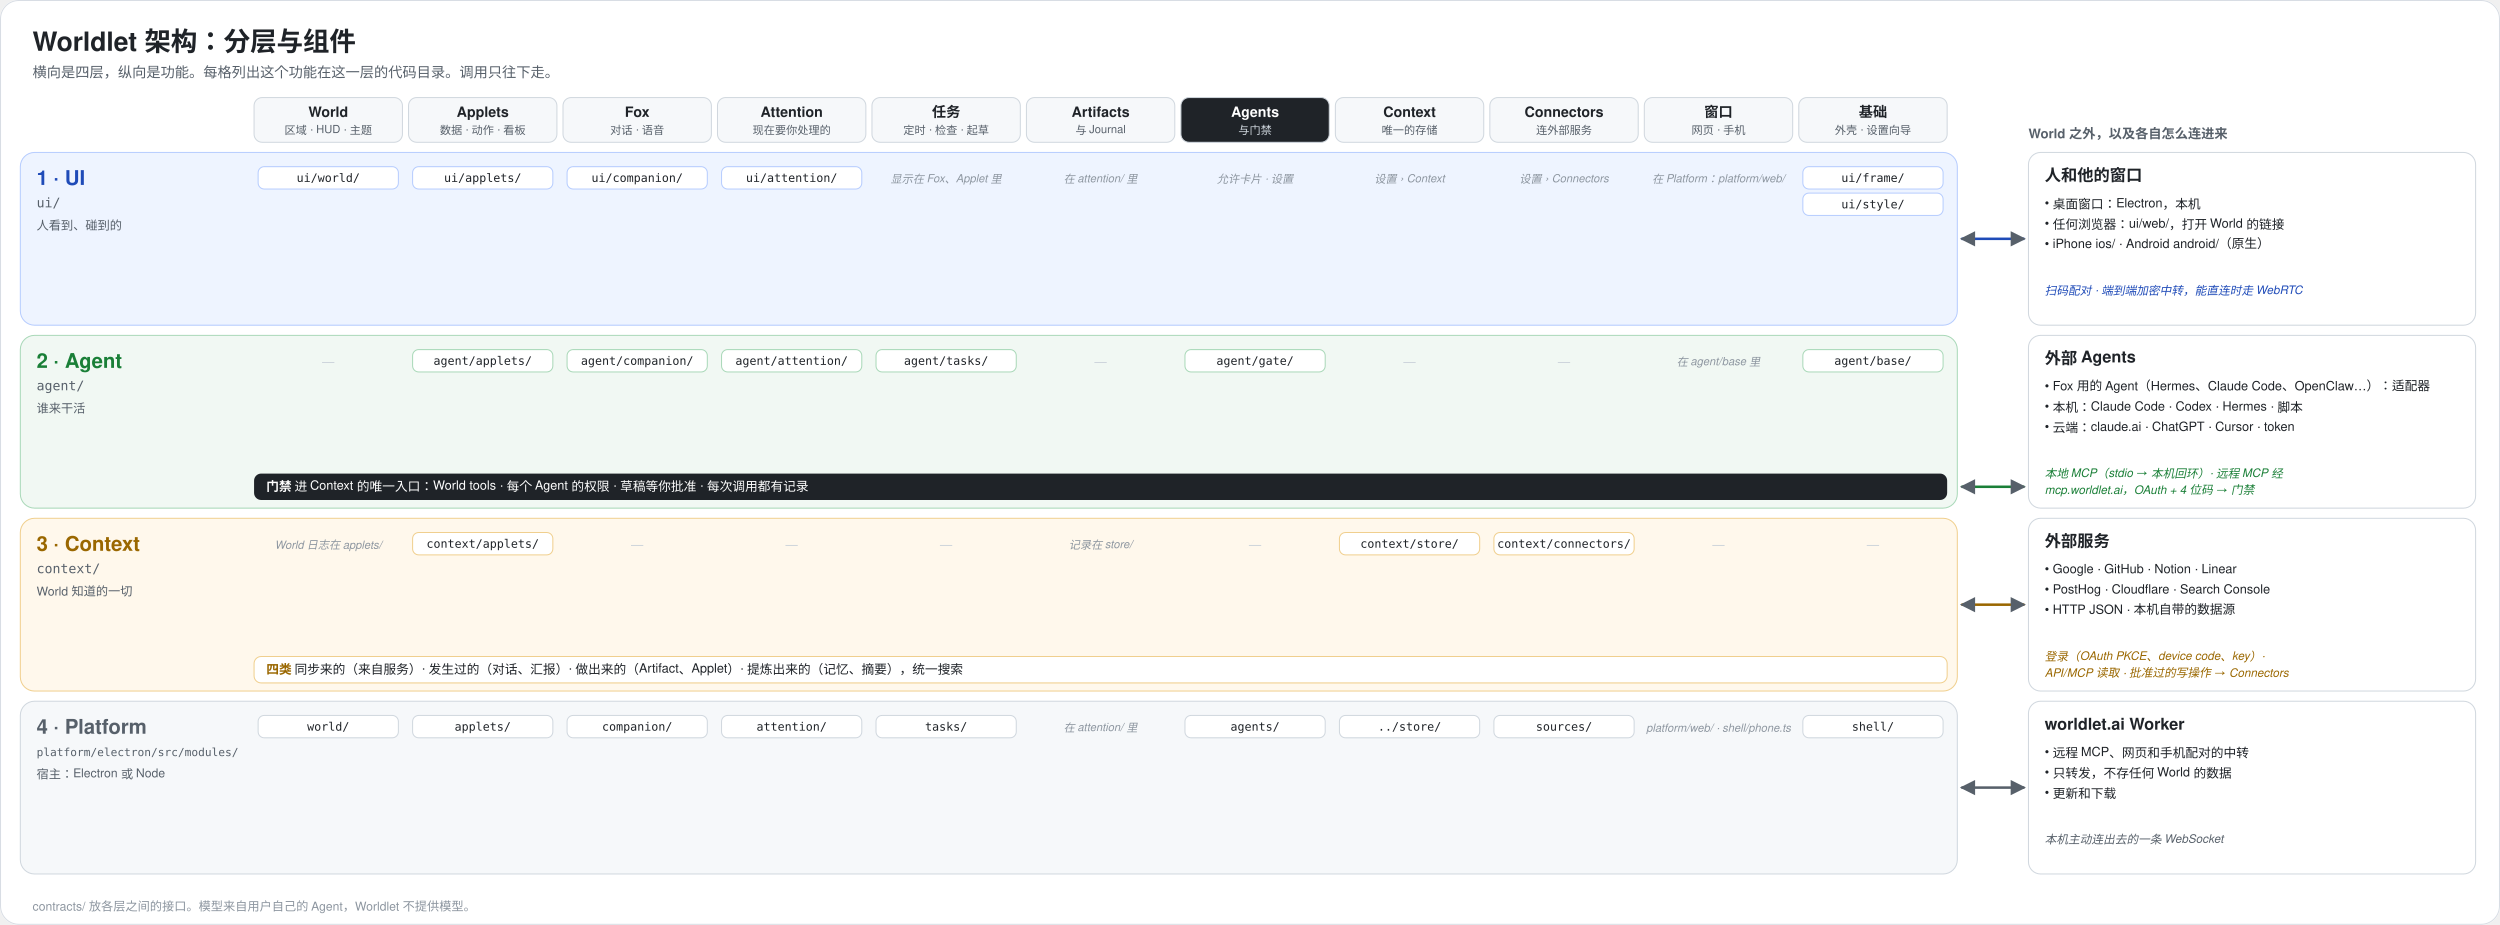
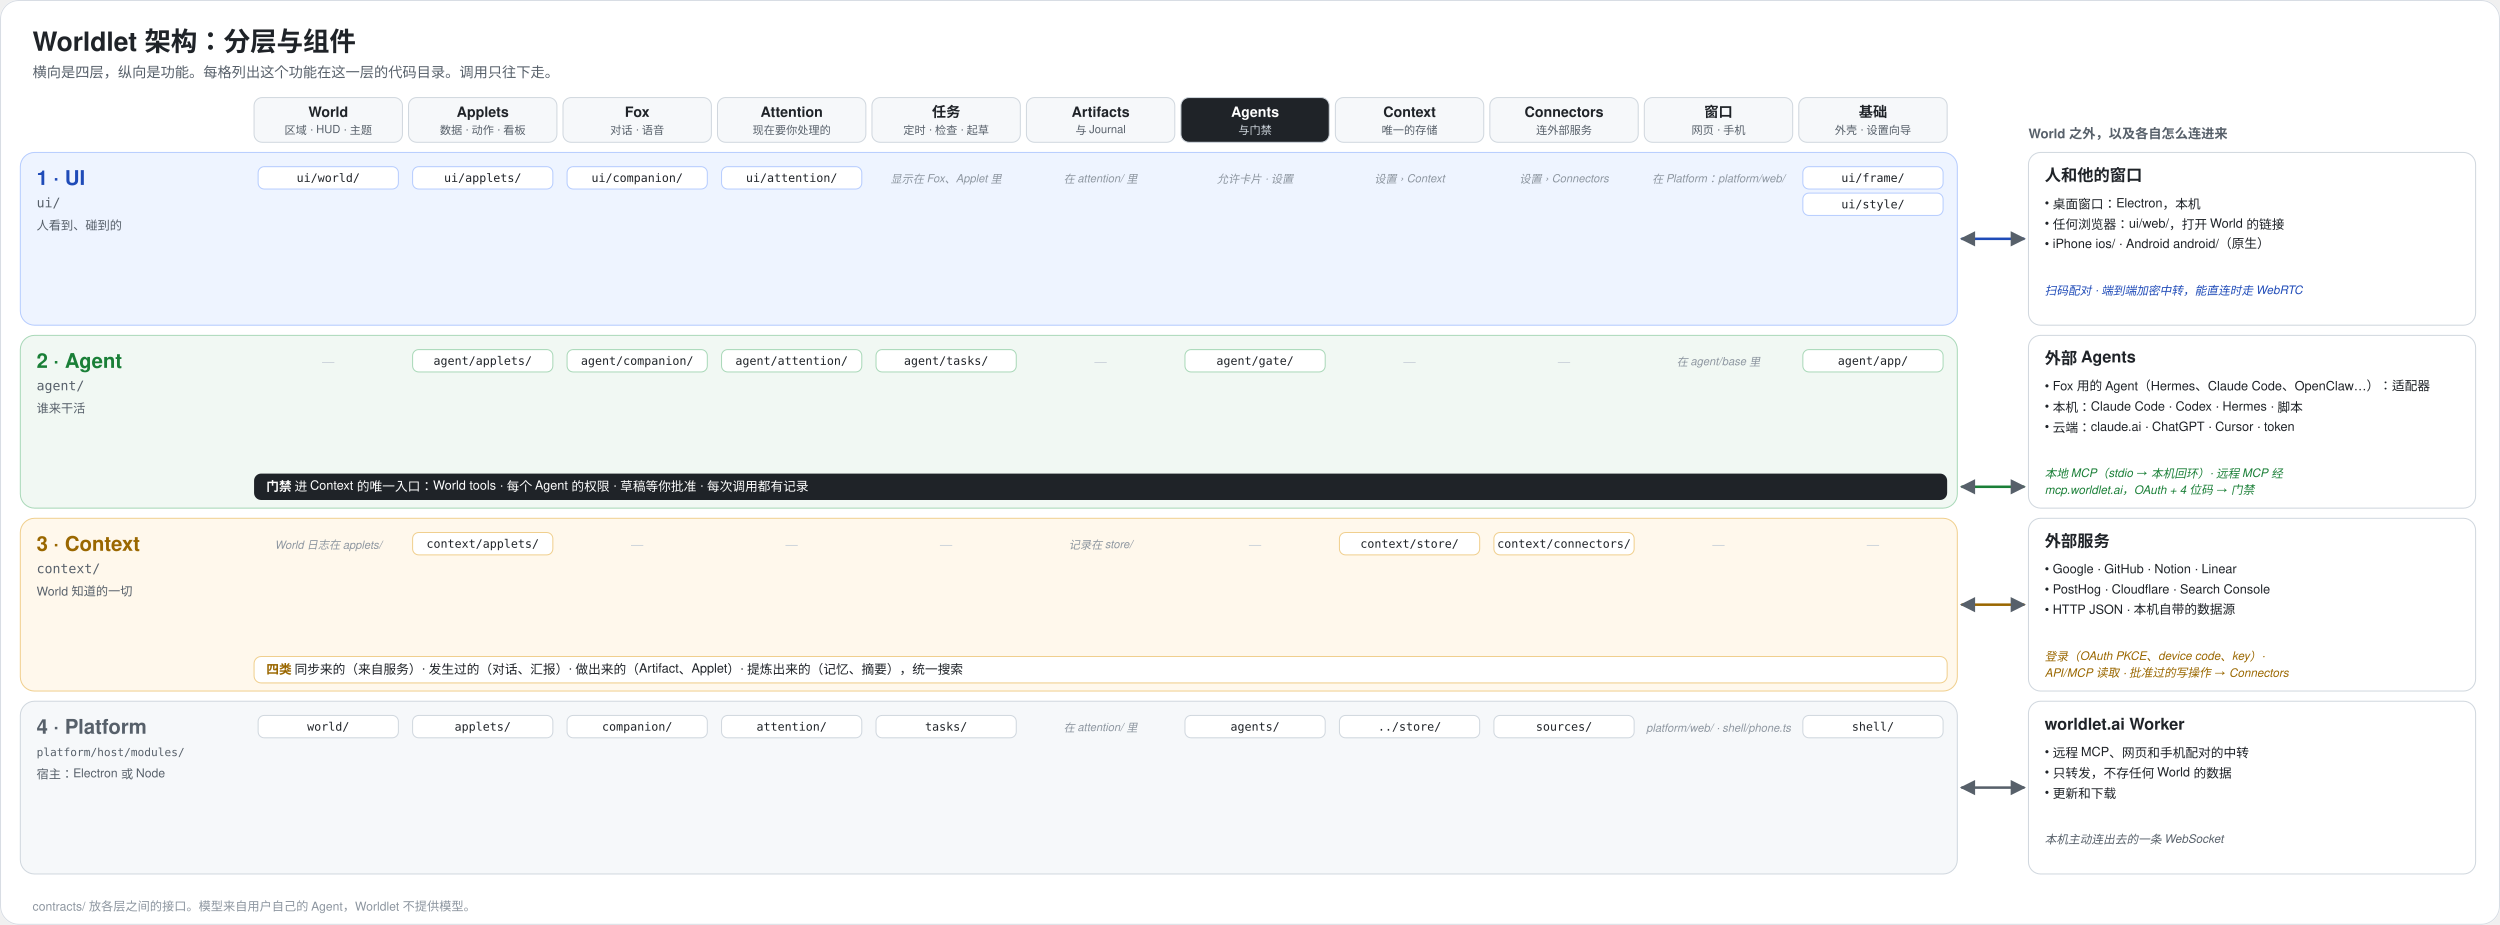
<svg xmlns="http://www.w3.org/2000/svg" width="2460" height="910" viewBox="0 0 2460 910" font-family="-apple-system, 'Segoe UI', Helvetica, Arial, sans-serif">
  <defs>
    <marker id="ar" viewBox="0 0 10 10" refX="9" refY="5" markerWidth="6" markerHeight="6" orient="auto-start-reverse">
      <path d="M0 0L10 5L0 10z" fill="#57606A" />
    </marker>
  </defs>
  <rect width="2460" height="910" rx="18" fill="#FFFFFF" />
  <rect x="0.5" y="0.5" width="2459" height="909" rx="18" fill="none" stroke="#D8DDE4" />
  <text x="32" y="50" font-size="26" font-weight="700" fill="#1F2328">Worldlet 架构：分层与组件</text>
  <text x="32" y="76" font-size="14" fill="#57606A">横向是四层，纵向是功能。每格列出这个功能在这一层的代码目录。调用只往下走。</text>
  <rect x="250" y="96" width="146" height="44" rx="8" fill="#F6F8FA" stroke="#D0D7DE" />
  <text x="323.0" y="115" font-size="14" font-weight="700" text-anchor="middle" fill="#1F2328">World</text>
  <text x="323.0" y="132" font-size="11" text-anchor="middle" fill="#57606A">区域 · HUD · 主题</text>
  <rect x="402" y="96" width="146" height="44" rx="8" fill="#F6F8FA" stroke="#D0D7DE" />
  <text x="475.0" y="115" font-size="14" font-weight="700" text-anchor="middle" fill="#1F2328">Applets</text>
  <text x="475.0" y="132" font-size="11" text-anchor="middle" fill="#57606A">数据 · 动作 · 看板</text>
  <rect x="554" y="96" width="146" height="44" rx="8" fill="#F6F8FA" stroke="#D0D7DE" />
  <text x="627.0" y="115" font-size="14" font-weight="700" text-anchor="middle" fill="#1F2328">Fox</text>
  <text x="627.0" y="132" font-size="11" text-anchor="middle" fill="#57606A">对话 · 语音</text>
  <rect x="706" y="96" width="146" height="44" rx="8" fill="#F6F8FA" stroke="#D0D7DE" />
  <text x="779.0" y="115" font-size="14" font-weight="700" text-anchor="middle" fill="#1F2328">Attention</text>
  <text x="779.0" y="132" font-size="11" text-anchor="middle" fill="#57606A">现在要你处理的</text>
  <rect x="858" y="96" width="146" height="44" rx="8" fill="#F6F8FA" stroke="#D0D7DE" />
  <text x="931.0" y="115" font-size="14" font-weight="700" text-anchor="middle" fill="#1F2328">任务</text>
  <text x="931.0" y="132" font-size="11" text-anchor="middle" fill="#57606A">定时 · 检查 · 起草</text>
  <rect x="1010" y="96" width="146" height="44" rx="8" fill="#F6F8FA" stroke="#D0D7DE" />
  <text x="1083.0" y="115" font-size="14" font-weight="700" text-anchor="middle" fill="#1F2328">Artifacts</text>
  <text x="1083.0" y="132" font-size="11" text-anchor="middle" fill="#57606A">与 Journal</text>
  <rect x="1162" y="96" width="146" height="44" rx="8" fill="#1F2328" stroke="#D0D7DE" />
  <text x="1235.0" y="115" font-size="14" font-weight="700" text-anchor="middle" fill="#FFFFFF">Agents</text>
  <text x="1235.0" y="132" font-size="11" text-anchor="middle" fill="#D0D7DE">与门禁</text>
  <rect x="1314" y="96" width="146" height="44" rx="8" fill="#F6F8FA" stroke="#D0D7DE" />
  <text x="1387.0" y="115" font-size="14" font-weight="700" text-anchor="middle" fill="#1F2328">Context</text>
  <text x="1387.0" y="132" font-size="11" text-anchor="middle" fill="#57606A">唯一的存储</text>
  <rect x="1466" y="96" width="146" height="44" rx="8" fill="#F6F8FA" stroke="#D0D7DE" />
  <text x="1539.0" y="115" font-size="14" font-weight="700" text-anchor="middle" fill="#1F2328">Connectors</text>
  <text x="1539.0" y="132" font-size="11" text-anchor="middle" fill="#57606A">连外部服务</text>
  <rect x="1618" y="96" width="146" height="44" rx="8" fill="#F6F8FA" stroke="#D0D7DE" />
  <text x="1691.0" y="115" font-size="14" font-weight="700" text-anchor="middle" fill="#1F2328">窗口</text>
  <text x="1691.0" y="132" font-size="11" text-anchor="middle" fill="#57606A">网页 · 手机</text>
  <rect x="1770" y="96" width="146" height="44" rx="8" fill="#F6F8FA" stroke="#D0D7DE" />
  <text x="1843.0" y="115" font-size="14" font-weight="700" text-anchor="middle" fill="#1F2328">基础</text>
  <text x="1843.0" y="132" font-size="11" text-anchor="middle" fill="#57606A">外壳 · 设置向导</text>
  <rect x="20" y="150" width="1906" height="170" rx="14" fill="#EEF4FF" stroke="#B6CCFE" />
  <text x="36" y="182" font-size="20" font-weight="800" fill="#1F4BB8">1 · UI</text>
  <text x="36" y="204" font-size="13" font-family="ui-monospace, Menlo, monospace" fill="#57606A">ui/</text>
  <text x="36" y="226" font-size="12" fill="#57606A">人看到、碰到的</text>
  <rect x="254" y="164" width="138" height="22" rx="6" fill="#FFFFFF" stroke="#B6CCFE" />
  <text x="323.0" y="179" font-size="11.5" font-family="ui-monospace, Menlo, monospace" text-anchor="middle" fill="#1F2328">ui/world/</text>
  <rect x="406" y="164" width="138" height="22" rx="6" fill="#FFFFFF" stroke="#B6CCFE" />
  <text x="475.0" y="179" font-size="11.5" font-family="ui-monospace, Menlo, monospace" text-anchor="middle" fill="#1F2328">ui/applets/</text>
  <rect x="558" y="164" width="138" height="22" rx="6" fill="#FFFFFF" stroke="#B6CCFE" />
  <text x="627.0" y="179" font-size="11.5" font-family="ui-monospace, Menlo, monospace" text-anchor="middle" fill="#1F2328">ui/companion/</text>
  <rect x="710" y="164" width="138" height="22" rx="6" fill="#FFFFFF" stroke="#B6CCFE" />
  <text x="779.0" y="179" font-size="11.5" font-family="ui-monospace, Menlo, monospace" text-anchor="middle" fill="#1F2328">ui/attention/</text>
  <text x="931.0" y="180" font-size="11" text-anchor="middle" fill="#8C959F" font-style="italic">显示在 Fox、Applet 里</text>
  <text x="1083.0" y="180" font-size="11" text-anchor="middle" fill="#8C959F" font-style="italic">在 attention/ 里</text>
  <text x="1235.0" y="180" font-size="11" text-anchor="middle" fill="#8C959F" font-style="italic">允许卡片 · 设置</text>
  <text x="1387.0" y="180" font-size="11" text-anchor="middle" fill="#8C959F" font-style="italic">设置 › Context</text>
  <text x="1539.0" y="180" font-size="11" text-anchor="middle" fill="#8C959F" font-style="italic">设置 › Connectors</text>
  <text x="1691.0" y="180" font-size="11" text-anchor="middle" fill="#8C959F" font-style="italic">在 Platform：platform/web/</text>
  <rect x="1774" y="164" width="138" height="22" rx="6" fill="#FFFFFF" stroke="#B6CCFE" />
  <text x="1843.0" y="179" font-size="11.5" font-family="ui-monospace, Menlo, monospace" text-anchor="middle" fill="#1F2328">ui/frame/</text>
  <rect x="1774" y="190" width="138" height="22" rx="6" fill="#FFFFFF" stroke="#B6CCFE" />
  <text x="1843.0" y="205" font-size="11.5" font-family="ui-monospace, Menlo, monospace" text-anchor="middle" fill="#1F2328">ui/style/</text>
  <rect x="20" y="330" width="1906" height="170" rx="14" fill="#F1F8F3" stroke="#A9D8B8" />
  <text x="36" y="362" font-size="20" font-weight="800" fill="#1A7F37">2 · Agent</text>
  <text x="36" y="384" font-size="13" font-family="ui-monospace, Menlo, monospace" fill="#57606A">agent/</text>
  <text x="36" y="406" font-size="12" fill="#57606A">谁来干活</text>
  <text x="323.0" y="360" font-size="12" text-anchor="middle" fill="#C9D1D9">—</text>
  <rect x="406" y="344" width="138" height="22" rx="6" fill="#FFFFFF" stroke="#A9D8B8" />
  <text x="475.0" y="359" font-size="11.5" font-family="ui-monospace, Menlo, monospace" text-anchor="middle" fill="#1F2328">agent/applets/</text>
  <rect x="558" y="344" width="138" height="22" rx="6" fill="#FFFFFF" stroke="#A9D8B8" />
  <text x="627.0" y="359" font-size="11.5" font-family="ui-monospace, Menlo, monospace" text-anchor="middle" fill="#1F2328">agent/companion/</text>
  <rect x="710" y="344" width="138" height="22" rx="6" fill="#FFFFFF" stroke="#A9D8B8" />
  <text x="779.0" y="359" font-size="11.5" font-family="ui-monospace, Menlo, monospace" text-anchor="middle" fill="#1F2328">agent/attention/</text>
  <rect x="862" y="344" width="138" height="22" rx="6" fill="#FFFFFF" stroke="#A9D8B8" />
  <text x="931.0" y="359" font-size="11.5" font-family="ui-monospace, Menlo, monospace" text-anchor="middle" fill="#1F2328">agent/tasks/</text>
  <text x="1083.0" y="360" font-size="12" text-anchor="middle" fill="#C9D1D9">—</text>
  <rect x="1166" y="344" width="138" height="22" rx="6" fill="#FFFFFF" stroke="#A9D8B8" />
  <text x="1235.0" y="359" font-size="11.5" font-family="ui-monospace, Menlo, monospace" text-anchor="middle" fill="#1F2328">agent/gate/</text>
  <text x="1387.0" y="360" font-size="12" text-anchor="middle" fill="#C9D1D9">—</text>
  <text x="1539.0" y="360" font-size="12" text-anchor="middle" fill="#C9D1D9">—</text>
  <text x="1691.0" y="360" font-size="11" text-anchor="middle" fill="#8C959F" font-style="italic">在 agent/base 里</text>
  <rect x="1774" y="344" width="138" height="22" rx="6" fill="#FFFFFF" stroke="#A9D8B8" />
-   <text x="1843.0" y="359" font-size="11.5" font-family="ui-monospace, Menlo, monospace" text-anchor="middle" fill="#1F2328">agent/base/</text>
+   <text x="1843.0" y="359" font-size="11.5" font-family="ui-monospace, Menlo, monospace" text-anchor="middle" fill="#1F2328">agent/app/</text>
  <rect x="250" y="466" width="1666" height="26" rx="7" fill="#1F2328" />
  <text x="262" y="483" font-size="12.5" fill="#FFFFFF">
    <tspan font-weight="800">门禁</tspan>  进 Context 的唯一入口：World tools · 每个 Agent 的权限 · 草稿等你批准 · 每次调用都有记录</text>
  <rect x="20" y="510" width="1906" height="170" rx="14" fill="#FFF8EC" stroke="#F0CF8E" />
  <text x="36" y="542" font-size="20" font-weight="800" fill="#9A6700">3 · Context</text>
  <text x="36" y="564" font-size="13" font-family="ui-monospace, Menlo, monospace" fill="#57606A">context/</text>
  <text x="36" y="586" font-size="12" fill="#57606A">World 知道的一切</text>
  <text x="323.0" y="540" font-size="11" text-anchor="middle" fill="#8C959F" font-style="italic">World 日志在 applets/</text>
  <rect x="406" y="524" width="138" height="22" rx="6" fill="#FFFFFF" stroke="#F0CF8E" />
  <text x="475.0" y="539" font-size="11.5" font-family="ui-monospace, Menlo, monospace" text-anchor="middle" fill="#1F2328">context/applets/</text>
  <text x="627.0" y="540" font-size="12" text-anchor="middle" fill="#C9D1D9">—</text>
  <text x="779.0" y="540" font-size="12" text-anchor="middle" fill="#C9D1D9">—</text>
  <text x="931.0" y="540" font-size="12" text-anchor="middle" fill="#C9D1D9">—</text>
  <text x="1083.0" y="540" font-size="11" text-anchor="middle" fill="#8C959F" font-style="italic">记录在 store/</text>
  <text x="1235.0" y="540" font-size="12" text-anchor="middle" fill="#C9D1D9">—</text>
  <rect x="1318" y="524" width="138" height="22" rx="6" fill="#FFFFFF" stroke="#F0CF8E" />
  <text x="1387.0" y="539" font-size="11.5" font-family="ui-monospace, Menlo, monospace" text-anchor="middle" fill="#1F2328">context/store/</text>
  <rect x="1470" y="524" width="138" height="22" rx="6" fill="#FFFFFF" stroke="#F0CF8E" />
  <text x="1539.0" y="539" font-size="11.5" font-family="ui-monospace, Menlo, monospace" text-anchor="middle" fill="#1F2328">context/connectors/</text>
  <text x="1691.0" y="540" font-size="12" text-anchor="middle" fill="#C9D1D9">—</text>
  <text x="1843.0" y="540" font-size="12" text-anchor="middle" fill="#C9D1D9">—</text>
  <rect x="250" y="646" width="1666" height="26" rx="7" fill="#FFFFFF" stroke="#F0CF8E" />
  <text x="262" y="663" font-size="12.5" fill="#1F2328">
    <tspan font-weight="800" fill="#9A6700">四类</tspan>  同步来的（来自服务）· 发生过的（对话、汇报）· 做出来的（Artifact、Applet）· 提炼出来的（记忆、摘要），统一搜索</text>
  <rect x="20" y="690" width="1906" height="170" rx="14" fill="#F6F8FA" stroke="#D0D7DE" />
  <text x="36" y="722" font-size="20" font-weight="800" fill="#57606A">4 · Platform</text>
-   <text x="36" y="744" font-size="11" font-family="ui-monospace, Menlo, monospace" fill="#57606A">platform/electron/src/modules/</text>
+   <text x="36" y="744" font-size="11" font-family="ui-monospace, Menlo, monospace" fill="#57606A">platform/host/modules/</text>
  <text x="36" y="766" font-size="12" fill="#57606A">宿主：Electron 或 Node</text>
  <rect x="254" y="704" width="138" height="22" rx="6" fill="#FFFFFF" stroke="#D0D7DE" />
  <text x="323.0" y="719" font-size="11.5" font-family="ui-monospace, Menlo, monospace" text-anchor="middle" fill="#1F2328">world/</text>
  <rect x="406" y="704" width="138" height="22" rx="6" fill="#FFFFFF" stroke="#D0D7DE" />
  <text x="475.0" y="719" font-size="11.5" font-family="ui-monospace, Menlo, monospace" text-anchor="middle" fill="#1F2328">applets/</text>
  <rect x="558" y="704" width="138" height="22" rx="6" fill="#FFFFFF" stroke="#D0D7DE" />
  <text x="627.0" y="719" font-size="11.5" font-family="ui-monospace, Menlo, monospace" text-anchor="middle" fill="#1F2328">companion/</text>
  <rect x="710" y="704" width="138" height="22" rx="6" fill="#FFFFFF" stroke="#D0D7DE" />
  <text x="779.0" y="719" font-size="11.5" font-family="ui-monospace, Menlo, monospace" text-anchor="middle" fill="#1F2328">attention/</text>
  <rect x="862" y="704" width="138" height="22" rx="6" fill="#FFFFFF" stroke="#D0D7DE" />
  <text x="931.0" y="719" font-size="11.5" font-family="ui-monospace, Menlo, monospace" text-anchor="middle" fill="#1F2328">tasks/</text>
  <text x="1083.0" y="720" font-size="11" text-anchor="middle" fill="#8C959F" font-style="italic">在 attention/ 里</text>
  <rect x="1166" y="704" width="138" height="22" rx="6" fill="#FFFFFF" stroke="#D0D7DE" />
  <text x="1235.0" y="719" font-size="11.5" font-family="ui-monospace, Menlo, monospace" text-anchor="middle" fill="#1F2328">agents/</text>
  <rect x="1318" y="704" width="138" height="22" rx="6" fill="#FFFFFF" stroke="#D0D7DE" />
  <text x="1387.0" y="719" font-size="11.5" font-family="ui-monospace, Menlo, monospace" text-anchor="middle" fill="#1F2328">../store/</text>
  <rect x="1470" y="704" width="138" height="22" rx="6" fill="#FFFFFF" stroke="#D0D7DE" />
  <text x="1539.0" y="719" font-size="11.5" font-family="ui-monospace, Menlo, monospace" text-anchor="middle" fill="#1F2328">sources/</text>
  <text x="1691.0" y="720" font-size="11" text-anchor="middle" fill="#8C959F" font-style="italic">platform/web/ · shell/phone.ts</text>
  <rect x="1774" y="704" width="138" height="22" rx="6" fill="#FFFFFF" stroke="#D0D7DE" />
  <text x="1843.0" y="719" font-size="11.5" font-family="ui-monospace, Menlo, monospace" text-anchor="middle" fill="#1F2328">shell/</text>
  <text x="1996" y="136" font-size="13" font-weight="700" fill="#57606A">World 之外，以及各自怎么连进来</text>
  <rect x="1996" y="150" width="440" height="170" rx="12" fill="#FFFFFF" stroke="#D0D7DE" />
  <text x="2012" y="178" font-size="16" font-weight="700" fill="#1F2328">人和他的窗口</text>
  <text x="2012" y="204" font-size="12.5" fill="#1F2328">• 桌面窗口：Electron，本机</text>
  <text x="2012" y="224" font-size="12.5" fill="#1F2328">• 任何浏览器：ui/web/，打开 World 的链接</text>
  <text x="2012" y="244" font-size="12.5" fill="#1F2328">• iPhone ios/ · Android android/（原生）</text>
  <text x="2012" y="290" font-size="11.5" fill="#1F4BB8" font-style="italic">扫码配对 · 端到端加密中转，能直连时走 WebRTC</text>
  <line x1="1992" y1="235.0" x2="1930" y2="235.0" stroke="#1F4BB8" stroke-width="2.5" marker-start="url(#ar)" marker-end="url(#ar)" />
  <rect x="1996" y="330" width="440" height="170" rx="12" fill="#FFFFFF" stroke="#D0D7DE" />
  <text x="2012" y="358" font-size="16" font-weight="700" fill="#1F2328">外部 Agents</text>
  <text x="2012" y="384" font-size="12.5" fill="#1F2328">• Fox 用的 Agent（Hermes、Claude Code、OpenClaw…）：适配器</text>
  <text x="2012" y="404" font-size="12.5" fill="#1F2328">• 本机：Claude Code · Codex · Hermes · 脚本</text>
  <text x="2012" y="424" font-size="12.5" fill="#1F2328">• 云端：claude.ai · ChatGPT · Cursor · token</text>
  <text x="2012" y="470" font-size="11.5" fill="#1A7F37" font-style="italic">本地 MCP（stdio → 本机回环）· 远程 MCP 经</text>
  <text x="2012" y="486" font-size="11.5" fill="#1A7F37" font-style="italic">mcp.worldlet.ai，OAuth + 4 位码 → 门禁</text>
  <line x1="1992" y1="479" x2="1930" y2="479" stroke="#1A7F37" stroke-width="2.5" marker-start="url(#ar)" marker-end="url(#ar)" />
  <rect x="1996" y="510" width="440" height="170" rx="12" fill="#FFFFFF" stroke="#D0D7DE" />
  <text x="2012" y="538" font-size="16" font-weight="700" fill="#1F2328">外部服务</text>
  <text x="2012" y="564" font-size="12.5" fill="#1F2328">• Google · GitHub · Notion · Linear</text>
  <text x="2012" y="584" font-size="12.5" fill="#1F2328">• PostHog · Cloudflare · Search Console</text>
  <text x="2012" y="604" font-size="12.5" fill="#1F2328">• HTTP JSON · 本机自带的数据源</text>
  <text x="2012" y="650" font-size="11.5" fill="#9A6700" font-style="italic">登录（OAuth PKCE、device code、key）·</text>
  <text x="2012" y="666" font-size="11.5" fill="#9A6700" font-style="italic">API/MCP 读取 · 批准过的写操作 → Connectors</text>
  <line x1="1992" y1="595.0" x2="1930" y2="595.0" stroke="#9A6700" stroke-width="2.5" marker-start="url(#ar)" marker-end="url(#ar)" />
  <rect x="1996" y="690" width="440" height="170" rx="12" fill="#FFFFFF" stroke="#D0D7DE" />
  <text x="2012" y="718" font-size="16" font-weight="700" fill="#1F2328">worldlet.ai Worker</text>
  <text x="2012" y="744" font-size="12.5" fill="#1F2328">• 远程 MCP、网页和手机配对的中转</text>
  <text x="2012" y="764" font-size="12.5" fill="#1F2328">• 只转发，不存任何 World 的数据</text>
  <text x="2012" y="784" font-size="12.5" fill="#1F2328">• 更新和下载</text>
  <text x="2012" y="830" font-size="11.5" fill="#57606A" font-style="italic">本机主动连出去的一条 WebSocket</text>
  <line x1="1992" y1="775.0" x2="1930" y2="775.0" stroke="#57606A" stroke-width="2.5" marker-start="url(#ar)" marker-end="url(#ar)" />
  <text x="32" y="896" font-size="12" fill="#8C959F">contracts/ 放各层之间的接口。模型来自用户自己的 Agent，Worldlet 不提供模型。</text>
</svg>
